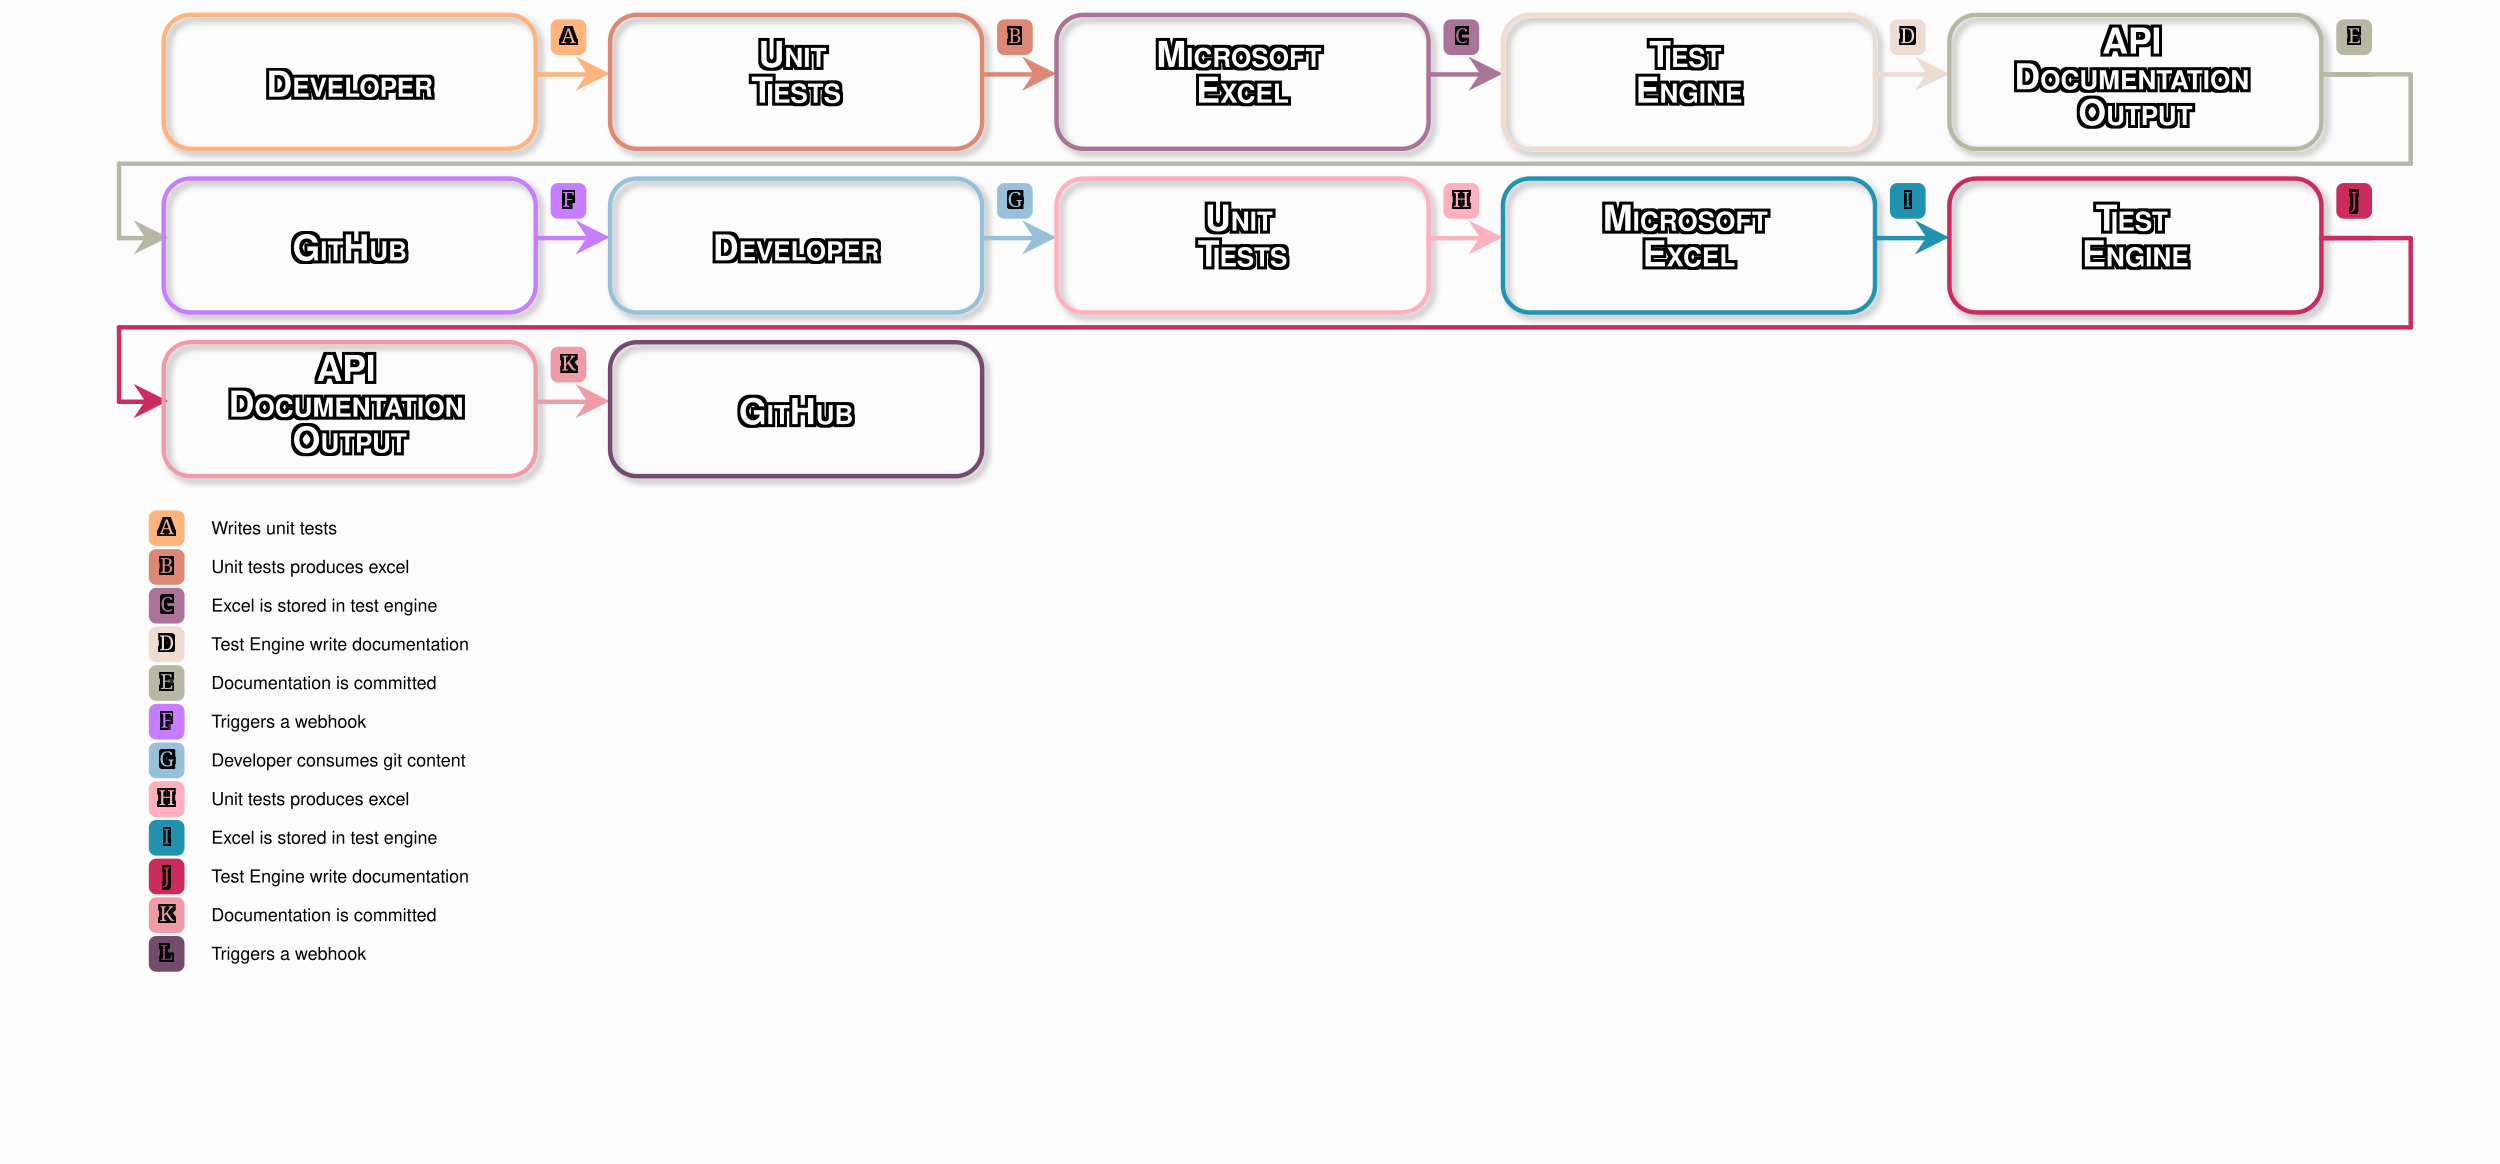
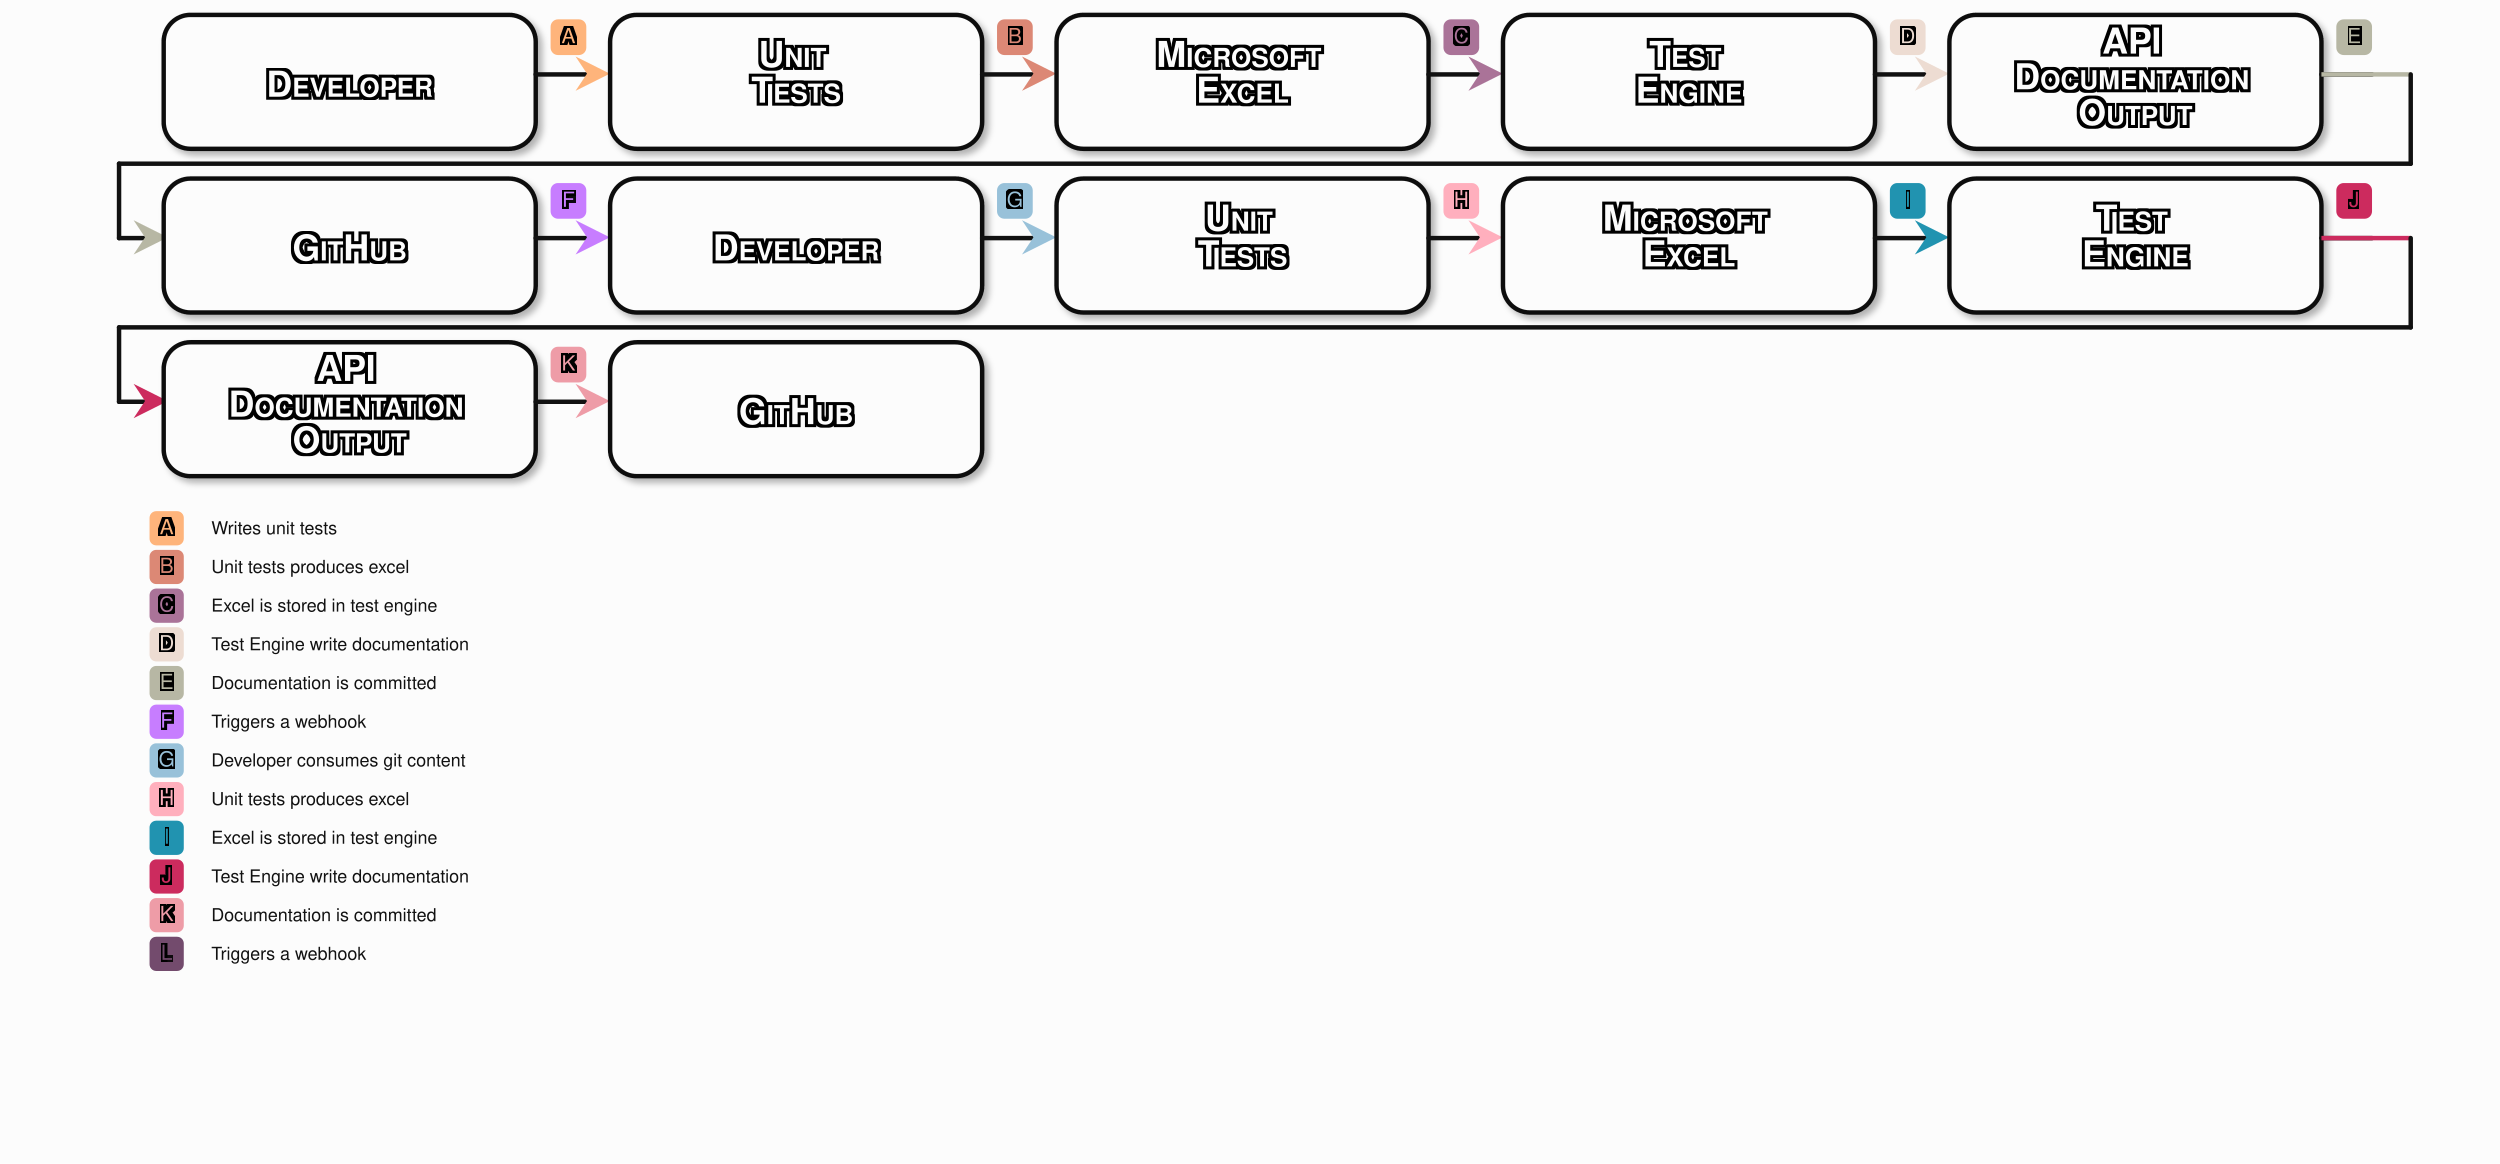
- <svg xmlns="http://www.w3.org/2000/svg" xmlns:xlink="http://www.w3.org/1999/xlink" width="1344.0" height="625.6" viewBox="0 0 1680.0 782.0" id="diag">
+ <svg xmlns="http://www.w3.org/2000/svg" xmlns:xlink="http://www.w3.org/1999/xlink" width="1344.0" height="625.6" viewBox="0 0 1680.0 782.0" id="diag_3e98c5c1-22a8-4a05-9fa6-a6bada9e1af7">
  <defs>
-     <linearGradient id="grad0" x2="0%" y2="100%" gradientUnits="userSpaceOnUse">
+     <linearGradient id="grad0" x2="0%" y2="100%">
      <stop stop-color="#feb47b" stop-opacity="1" offset="0%" />
      <stop stop-color="hsl(26.0,98.5%,73.9%)" stop-opacity="1" offset="100%" />
    </linearGradient>
-     <linearGradient id="grad1" x2="0%" y2="100%" gradientUnits="userSpaceOnUse">
+     <linearGradient id="grad1" x2="0%" y2="100%">
      <stop stop-color="#dc8875" stop-opacity="1" offset="0%" />
      <stop stop-color="hsl(11.0,59.5%,66.1%)" stop-opacity="1" offset="100%" />
    </linearGradient>
-     <linearGradient id="grad2" x2="0%" y2="100%" gradientUnits="userSpaceOnUse">
+     <linearGradient id="grad2" x2="0%" y2="100%">
      <stop stop-color="#aa7398" stop-opacity="1" offset="0%" />
      <stop stop-color="hsl(320.0,24.4%,55.9%)" stop-opacity="1" offset="100%" />
    </linearGradient>
-     <linearGradient id="grad3" x2="0%" y2="100%" gradientUnits="userSpaceOnUse">
+     <linearGradient id="grad3" x2="0%" y2="100%">
      <stop stop-color="#eddcd2" stop-opacity="1" offset="0%" />
      <stop stop-color="hsl(22.0,42.9%,87.6%)" stop-opacity="1" offset="100%" />
    </linearGradient>
-     <linearGradient id="grad4" x2="0%" y2="100%" gradientUnits="userSpaceOnUse">
+     <linearGradient id="grad4" x2="0%" y2="100%">
      <stop stop-color="#b7b7a4" stop-opacity="1" offset="0%" />
      <stop stop-color="hsl(60.0,11.7%,68.0%)" stop-opacity="1" offset="100%" />
    </linearGradient>
-     <linearGradient id="grad5" x2="0%" y2="100%" gradientUnits="userSpaceOnUse">
+     <linearGradient id="grad5" x2="0%" y2="100%">
      <stop stop-color="#c77dff" stop-opacity="1" offset="0%" />
      <stop stop-color="hsl(274.0,100.0%,74.5%)" stop-opacity="1" offset="100%" />
    </linearGradient>
-     <linearGradient id="grad6" x2="0%" y2="100%" gradientUnits="userSpaceOnUse">
+     <linearGradient id="grad6" x2="0%" y2="100%">
      <stop stop-color="#98c1d9" stop-opacity="1" offset="0%" />
      <stop stop-color="hsl(202.0,46.1%,72.4%)" stop-opacity="1" offset="100%" />
    </linearGradient>
-     <linearGradient id="grad7" x2="0%" y2="100%" gradientUnits="userSpaceOnUse">
+     <linearGradient id="grad7" x2="0%" y2="100%">
      <stop stop-color="#ffafbd" stop-opacity="1" offset="0%" />
      <stop stop-color="hsl(349.0,100.0%,84.3%)" stop-opacity="1" offset="100%" />
    </linearGradient>
-     <linearGradient id="grad8" x2="0%" y2="100%" gradientUnits="userSpaceOnUse">
+     <linearGradient id="grad8" x2="0%" y2="100%">
      <stop stop-color="#2193b0" stop-opacity="1" offset="0%" />
      <stop stop-color="hsl(192.0,68.4%,41.0%)" stop-opacity="1" offset="100%" />
    </linearGradient>
-     <linearGradient id="grad9" x2="0%" y2="100%" gradientUnits="userSpaceOnUse">
+     <linearGradient id="grad9" x2="0%" y2="100%">
      <stop stop-color="#cc2b5e" stop-opacity="1" offset="0%" />
      <stop stop-color="hsl(341.0,65.2%,48.4%)" stop-opacity="1" offset="100%" />
    </linearGradient>
-     <linearGradient id="grad10" x2="0%" y2="100%" gradientUnits="userSpaceOnUse">
+     <linearGradient id="grad10" x2="0%" y2="100%">
      <stop stop-color="#ee9ca7" stop-opacity="1" offset="0%" />
      <stop stop-color="hsl(352.0,70.7%,77.3%)" stop-opacity="1" offset="100%" />
    </linearGradient>
-     <linearGradient id="grad11" x2="0%" y2="100%" gradientUnits="userSpaceOnUse">
+     <linearGradient id="grad11" x2="0%" y2="100%">
      <stop stop-color="#734b6d" stop-opacity="1" offset="0%" />
      <stop stop-color="hsl(309.0,21.1%,37.3%)" stop-opacity="1" offset="100%" />
    </linearGradient>
-     <linearGradient id="grad12" x2="0%" y2="100%" gradientUnits="userSpaceOnUse">
+     <linearGradient id="grad12" x2="0%" y2="100%">
      <stop stop-color="#bdc3c7" stop-opacity="1" offset="0%" />
      <stop stop-color="hsl(204.0,8.2%,76.1%)" stop-opacity="1" offset="100%" />
    </linearGradient>
    <filter id="filter">
      <feMorphology in="SourceAlpha" operator="dilate" radius="2" result="OUTLINE" />
      <feComposite operator="out" in="OUTLINE" in2="SourceAlpha" />
    </filter>
    <filter id="poly" x="0" y="0" width="200%" height="200%">
      <feOffset result="offOut" in="SourceGraphic" dx="10" dy="15" />
      <feGaussianBlur result="blurOut" in="offOut" stdDeviation="5" />
      <feBlend in="SourceGraphic" in2="blurOut" mode="normal" />
    </filter>
    <filter id="shadow2">
      <feDropShadow dx="-0.8" dy="-0.8" stdDeviation="0" flood-color="pink" flood-opacity="0.5" />
    </filter>
-     <style>.shadowed {-webkit-filter: drop-shadow( 3px 3px 2px rgba(0, 0, 0, .3));filter: drop-shadow( 3px 3px 2px rgba(0, 0, 0, .3));}.filtered {filter: url(#filter);fill: black;font-family: 'Ultra', serif;font-size: 100px;}.filtered-small {filter: url(#filter);fill: black;font-family: 'Ultra', serif;font-size: 14px;}.glass:after,.glass:before{content:"";display:block;position:absolute}.glass{overflow:hidden;color:#fff;text-shadow:0 1px 2px rgba(0,0,0,.7);background-image:radial-gradient(circle at center,rgba(0,167,225,.25),rgba(0,110,149,.5));box-shadow:0 5px 10px rgba(0,0,0,.75),inset 0 0 0 2px rgba(0,0,0,.3),inset 0 -6px 6px -3px rgba(0,129,174,.2);position:relative}.glass:after{background:rgba(0,167,225,.2);z-index:0;height:100%;width:100%;top:0;left:0;backdrop-filter:blur(3px) saturate(400%);-webkit-backdrop-filter:blur(3px) saturate(400%)}.glass:before{width:calc(100% - 4px);height:35px;background-image:linear-gradient(rgba(255,255,255,.7),rgba(255,255,255,0));top:2px;left:2px;border-radius:30px 30px 200px 200px;opacity:.7}.glass:hover{text-shadow:0 1px 2px rgba(0,0,0,.9)}.glass:hover:before{opacity:1}.glass:active{text-shadow:0 0 2px rgba(0,0,0,.9);box-shadow:0 3px 8px rgba(0,0,0,.75),inset 0 0 0 2px rgba(0,0,0,.3),inset 0 -6px 6px -3px rgba(0,129,174,.2)}.glass:active:before{height:25px}.boxText {font-size:24px;font-family: 'Inter var', system-ui, 'Helvetica Neue', Helvetica, Arial, sans-serif;font-variant: small-caps;font-weight: bold;}</style>
+     <style>#diag_3e98c5c1-22a8-4a05-9fa6-a6bada9e1af7 .shadowed {-webkit-filter: drop-shadow( 3px 3px 2px rgba(0, 0, 0, .3));filter: drop-shadow( 3px 3px 2px rgba(0, 0, 0, .3));}#diag_3e98c5c1-22a8-4a05-9fa6-a6bada9e1af7 .filtered {filter: url(#filter);fill: black;font-family: Helvetica,Arial, sans-serif;font-size: 100px;}#diag_3e98c5c1-22a8-4a05-9fa6-a6bada9e1af7 .filtered-small {filter: url(#filter);fill: black;font-family: Helvetica,Arial, sans-serif;font-size: 14px;}#diag_3e98c5c1-22a8-4a05-9fa6-a6bada9e1af7 .glass:after,.glass:before{content:"";display:block;position:absolute}.glass{overflow:hidden;color:#fff;text-shadow:0 1px 2px rgba(0,0,0,.7);background-image:radial-gradient(circle at center,rgba(0,167,225,.25),rgba(0,110,149,.5));box-shadow:0 5px 10px rgba(0,0,0,.75),inset 0 0 0 2px rgba(0,0,0,.3),inset 0 -6px 6px -3px rgba(0,129,174,.2);position:relative}.glass:after{background:rgba(0,167,225,.2);z-index:0;height:100%;width:100%;top:0;left:0;backdrop-filter:blur(3px) saturate(400%);-webkit-backdrop-filter:blur(3px) saturate(400%)}.glass:before{width:calc(100% - 4px);height:35px;background-image:linear-gradient(rgba(255,255,255,.7),rgba(255,255,255,0));top:2px;left:2px;border-radius:30px 30px 200px 200px;opacity:.7}.glass:hover{text-shadow:0 1px 2px rgba(0,0,0,.9)}.glass:hover:before{opacity:1}.glass:active{text-shadow:0 0 2px rgba(0,0,0,.9);box-shadow:0 3px 8px rgba(0,0,0,.75),inset 0 0 0 2px rgba(0,0,0,.3),inset 0 -6px 6px -3px rgba(0,129,174,.2)}.glass:active:before{height:25px}#diag_3e98c5c1-22a8-4a05-9fa6-a6bada9e1af7 .boxText {font-size:24px;font-family: Helvetica,Arial, sans-serif;font-variant: small-caps;font-weight: bold;}</style>
    <polygon id="ppoint" points="0,5 1.667,2.5 0,0 5,2.5" stroke-width="7" />
    <rect id="bbox" class="shadowed" width="250" height="90" ry="18" rx="18" />
    <path id="hconnector" d="M260,50.0 h34" stroke-width="3" stroke-linecap="round" stroke-linejoin="round" />
    <path id="vconnector" d="M135,100 v34" stroke-width="3" stroke-linecap="round" stroke-linejoin="round" />
  </defs>
  <rect width="100%" height="100%" fill="#fcfcfc" />
  <g transform="translate(100,0)">
    <g transform="translate(0,0)">
-       <use xlink:href="#bbox" x="10" y="10" fill="none" stroke="#feb47b" stroke-width="3" />
+       <use xlink:href="#bbox" x="10" y="10" fill="#fcfcfc" stroke="#111111" stroke-width="3" />
      <text x="135" y="65" text-anchor="middle" class="filtered glass boxText">
        <tspan x="135">Developer</tspan>
      </text>
-       <use xlink:href="#hconnector" stroke="#feb47b" fill="url(#grad0)" />
+       <use xlink:href="#hconnector" stroke="#111111" fill="#111111" />
      <g transform="translate(297,47)">
        <use xlink:href="#ppoint" fill="url(#grad0)" stroke-width="7" stroke="url(#grad0)" />
      </g>
      <rect x="270" y="13" height="24" width="24" fill="url(#grad0)" rx="5" ry="5" />
      <text x="282" y="29" fill="#111111" text-anchor="middle" class="filtered-small glass">A</text>
    </g>
    <g transform="translate(300,0)">
-       <use xlink:href="#bbox" x="10" y="10" fill="none" stroke="#dc8875" stroke-width="3" />
+       <use xlink:href="#bbox" x="10" y="10" fill="#fcfcfc" stroke="#111111" stroke-width="3" />
      <text x="135" y="45" text-anchor="middle" class="filtered glass boxText">
        <tspan x="135">Unit</tspan>
        <tspan x="135" dy="24">Tests</tspan>
      </text>
-       <use xlink:href="#hconnector" stroke="#dc8875" fill="url(#grad1)" />
+       <use xlink:href="#hconnector" stroke="#111111" fill="#111111" />
      <g transform="translate(297,47)">
        <use xlink:href="#ppoint" fill="url(#grad1)" stroke-width="7" stroke="url(#grad1)" />
      </g>
      <rect x="270" y="13" height="24" width="24" fill="url(#grad1)" rx="5" ry="5" />
      <text x="282" y="29" fill="#111111" text-anchor="middle" class="filtered-small glass">B</text>
    </g>
    <g transform="translate(600,0)">
-       <use xlink:href="#bbox" x="10" y="10" fill="none" stroke="#aa7398" stroke-width="3" />
+       <use xlink:href="#bbox" x="10" y="10" fill="#fcfcfc" stroke="#111111" stroke-width="3" />
      <text x="135" y="45" text-anchor="middle" class="filtered glass boxText">
        <tspan x="135">Microsoft</tspan>
        <tspan x="135" dy="24">Excel</tspan>
      </text>
-       <use xlink:href="#hconnector" stroke="#aa7398" fill="url(#grad2)" />
+       <use xlink:href="#hconnector" stroke="#111111" fill="#111111" />
      <g transform="translate(297,47)">
        <use xlink:href="#ppoint" fill="url(#grad2)" stroke-width="7" stroke="url(#grad2)" />
      </g>
      <rect x="270" y="13" height="24" width="24" fill="url(#grad2)" rx="5" ry="5" />
      <text x="282" y="29" fill="#111111" text-anchor="middle" class="filtered-small glass">C</text>
    </g>
    <g transform="translate(900,0)">
-       <use xlink:href="#bbox" x="10" y="10" fill="none" stroke="#eddcd2" stroke-width="3" />
+       <use xlink:href="#bbox" x="10" y="10" fill="#fcfcfc" stroke="#111111" stroke-width="3" />
      <text x="135" y="45" text-anchor="middle" class="filtered glass boxText">
        <tspan x="135">Test</tspan>
        <tspan x="135" dy="24">Engine</tspan>
      </text>
-       <use xlink:href="#hconnector" stroke="#eddcd2" fill="url(#grad3)" />
+       <use xlink:href="#hconnector" stroke="#111111" fill="#111111" />
      <g transform="translate(297,47)">
        <use xlink:href="#ppoint" fill="url(#grad3)" stroke-width="7" stroke="url(#grad3)" />
      </g>
      <rect x="270" y="13" height="24" width="24" fill="url(#grad3)" rx="5" ry="5" />
      <text x="282" y="29" fill="#111111" text-anchor="middle" class="filtered-small glass">D</text>
    </g>
    <g transform="translate(1200,0)">
-       <use xlink:href="#bbox" x="10" y="10" fill="none" stroke="#b7b7a4" stroke-width="3" />
+       <use xlink:href="#bbox" x="10" y="10" fill="#fcfcfc" stroke="#111111" stroke-width="3" />
      <text x="135" y="36" text-anchor="middle" class="filtered glass boxText">
        <tspan x="135">API</tspan>
        <tspan x="135" dy="24">Documentation</tspan>
        <tspan x="135" dy="24">Output</tspan>
      </text>
-       <use xlink:href="#hconnector" stroke="#b7b7a4" fill="url(#grad4)" />
+       <use xlink:href="#hconnector" stroke="#111111" fill="#111111" />
      <rect x="270" y="13" height="24" width="24" fill="url(#grad4)" rx="5" ry="5" />
      <text x="282" y="29" fill="#111111" text-anchor="middle" class="filtered-small glass">E</text>
      <g transform="translate(260,50)">
        <path d="M0,0 L60,0" fill="#111111" stroke-width="3" stroke="#b7b7a4" />
-         <line x1="60" x2="60" y1="0" y2="60" stroke-width="3" stroke="#b7b7a4" stroke-linecap="round" stroke-linejoin="round" />
-         <line x1="60" x2="-1480" y1="60" y2="60" stroke-width="3" stroke="#b7b7a4" stroke-linecap="round" stroke-linejoin="round" />
-         <line x1="-1480" x2="-1480" y1="110" y2="60" stroke-width="3" stroke="#b7b7a4" stroke-linecap="round" stroke-linejoin="round" />
-         <line x1="-1480" x2="-1460" y1="110" y2="110" stroke-width="3" stroke="#b7b7a4" stroke-linecap="round" stroke-linejoin="round" />
+         <line x1="60" x2="60" y1="0" y2="60" stroke-width="3" stroke="#111111" stroke-linecap="round" stroke-linejoin="round" />
+         <line x1="60" x2="-1480" y1="60" y2="60" stroke-width="3" stroke="#111111" stroke-linecap="round" stroke-linejoin="round" />
+         <line x1="-1480" x2="-1480" y1="110" y2="60" stroke-width="3" stroke="#111111" stroke-linecap="round" stroke-linejoin="round" />
+         <line x1="-1480" x2="-1460" y1="110" y2="110" stroke-width="3" stroke="#111111" stroke-linecap="round" stroke-linejoin="round" />
        <g transform="translate(-1460,107)">
          <use xlink:href="#ppoint" fill="url(#grad4)" stroke-width="7" stroke="url(#grad4)" />
        </g>
      </g>
    </g>
    <g transform="translate(0,110)">
-       <use xlink:href="#bbox" x="10" y="10" fill="none" stroke="#c77dff" stroke-width="3" />
+       <use xlink:href="#bbox" x="10" y="10" fill="#fcfcfc" stroke="#111111" stroke-width="3" />
      <text x="135" y="65" text-anchor="middle" class="filtered glass boxText">
        <tspan x="135">GitHub</tspan>
      </text>
-       <use xlink:href="#hconnector" stroke="#c77dff" fill="url(#grad5)" />
+       <use xlink:href="#hconnector" stroke="#111111" fill="#111111" />
      <g transform="translate(297,47)">
        <use xlink:href="#ppoint" fill="url(#grad5)" stroke-width="7" stroke="url(#grad5)" />
      </g>
      <rect x="270" y="13" height="24" width="24" fill="url(#grad5)" rx="5" ry="5" />
      <text x="282" y="29" fill="#111111" text-anchor="middle" class="filtered-small glass">F</text>
    </g>
    <g transform="translate(300,110)">
-       <use xlink:href="#bbox" x="10" y="10" fill="none" stroke="#98c1d9" stroke-width="3" />
+       <use xlink:href="#bbox" x="10" y="10" fill="#fcfcfc" stroke="#111111" stroke-width="3" />
      <text x="135" y="65" text-anchor="middle" class="filtered glass boxText">
        <tspan x="135">Developer</tspan>
      </text>
-       <use xlink:href="#hconnector" stroke="#98c1d9" fill="url(#grad6)" />
+       <use xlink:href="#hconnector" stroke="#111111" fill="#111111" />
      <g transform="translate(297,47)">
        <use xlink:href="#ppoint" fill="url(#grad6)" stroke-width="7" stroke="url(#grad6)" />
      </g>
      <rect x="270" y="13" height="24" width="24" fill="url(#grad6)" rx="5" ry="5" />
      <text x="282" y="29" fill="#111111" text-anchor="middle" class="filtered-small glass">G</text>
    </g>
    <g transform="translate(600,110)">
-       <use xlink:href="#bbox" x="10" y="10" fill="none" stroke="#ffafbd" stroke-width="3" />
+       <use xlink:href="#bbox" x="10" y="10" fill="#fcfcfc" stroke="#111111" stroke-width="3" />
      <text x="135" y="45" text-anchor="middle" class="filtered glass boxText">
        <tspan x="135">Unit</tspan>
        <tspan x="135" dy="24">Tests</tspan>
      </text>
-       <use xlink:href="#hconnector" stroke="#ffafbd" fill="url(#grad7)" />
+       <use xlink:href="#hconnector" stroke="#111111" fill="#111111" />
      <g transform="translate(297,47)">
        <use xlink:href="#ppoint" fill="url(#grad7)" stroke-width="7" stroke="url(#grad7)" />
      </g>
      <rect x="270" y="13" height="24" width="24" fill="url(#grad7)" rx="5" ry="5" />
      <text x="282" y="29" fill="#111111" text-anchor="middle" class="filtered-small glass">H</text>
    </g>
    <g transform="translate(900,110)">
-       <use xlink:href="#bbox" x="10" y="10" fill="none" stroke="#2193b0" stroke-width="3" />
+       <use xlink:href="#bbox" x="10" y="10" fill="#fcfcfc" stroke="#111111" stroke-width="3" />
      <text x="135" y="45" text-anchor="middle" class="filtered glass boxText">
        <tspan x="135">Microsoft</tspan>
        <tspan x="135" dy="24">Excel</tspan>
      </text>
-       <use xlink:href="#hconnector" stroke="#2193b0" fill="url(#grad8)" />
+       <use xlink:href="#hconnector" stroke="#111111" fill="#111111" />
      <g transform="translate(297,47)">
        <use xlink:href="#ppoint" fill="url(#grad8)" stroke-width="7" stroke="url(#grad8)" />
      </g>
      <rect x="270" y="13" height="24" width="24" fill="url(#grad8)" rx="5" ry="5" />
      <text x="282" y="29" fill="#111111" text-anchor="middle" class="filtered-small glass">I</text>
    </g>
    <g transform="translate(1200,110)">
-       <use xlink:href="#bbox" x="10" y="10" fill="none" stroke="#cc2b5e" stroke-width="3" />
+       <use xlink:href="#bbox" x="10" y="10" fill="#fcfcfc" stroke="#111111" stroke-width="3" />
      <text x="135" y="45" text-anchor="middle" class="filtered glass boxText">
        <tspan x="135">Test</tspan>
        <tspan x="135" dy="24">Engine</tspan>
      </text>
-       <use xlink:href="#hconnector" stroke="#cc2b5e" fill="url(#grad9)" />
+       <use xlink:href="#hconnector" stroke="#111111" fill="#111111" />
      <rect x="270" y="13" height="24" width="24" fill="url(#grad9)" rx="5" ry="5" />
      <text x="282" y="29" fill="#111111" text-anchor="middle" class="filtered-small glass">J</text>
      <g transform="translate(260,50)">
        <path d="M0,0 L60,0" fill="#111111" stroke-width="3" stroke="#cc2b5e" />
-         <line x1="60" x2="60" y1="0" y2="60" stroke-width="3" stroke="#cc2b5e" stroke-linecap="round" stroke-linejoin="round" />
-         <line x1="60" x2="-1480" y1="60" y2="60" stroke-width="3" stroke="#cc2b5e" stroke-linecap="round" stroke-linejoin="round" />
-         <line x1="-1480" x2="-1480" y1="110" y2="60" stroke-width="3" stroke="#cc2b5e" stroke-linecap="round" stroke-linejoin="round" />
-         <line x1="-1480" x2="-1460" y1="110" y2="110" stroke-width="3" stroke="#cc2b5e" stroke-linecap="round" stroke-linejoin="round" />
+         <line x1="60" x2="60" y1="0" y2="60" stroke-width="3" stroke="#111111" stroke-linecap="round" stroke-linejoin="round" />
+         <line x1="60" x2="-1480" y1="60" y2="60" stroke-width="3" stroke="#111111" stroke-linecap="round" stroke-linejoin="round" />
+         <line x1="-1480" x2="-1480" y1="110" y2="60" stroke-width="3" stroke="#111111" stroke-linecap="round" stroke-linejoin="round" />
+         <line x1="-1480" x2="-1460" y1="110" y2="110" stroke-width="3" stroke="#111111" stroke-linecap="round" stroke-linejoin="round" />
        <g transform="translate(-1460,107)">
          <use xlink:href="#ppoint" fill="url(#grad9)" stroke-width="7" stroke="url(#grad9)" />
        </g>
      </g>
    </g>
    <g transform="translate(0,220)">
-       <use xlink:href="#bbox" x="10" y="10" fill="none" stroke="#ee9ca7" stroke-width="3" />
+       <use xlink:href="#bbox" x="10" y="10" fill="#fcfcfc" stroke="#111111" stroke-width="3" />
      <text x="135" y="36" text-anchor="middle" class="filtered glass boxText">
        <tspan x="135">API</tspan>
        <tspan x="135" dy="24">Documentation</tspan>
        <tspan x="135" dy="24">Output</tspan>
      </text>
-       <use xlink:href="#hconnector" stroke="#ee9ca7" fill="url(#grad10)" />
+       <use xlink:href="#hconnector" stroke="#111111" fill="#111111" />
      <g transform="translate(297,47)">
        <use xlink:href="#ppoint" fill="url(#grad10)" stroke-width="7" stroke="url(#grad10)" />
      </g>
      <rect x="270" y="13" height="24" width="24" fill="url(#grad10)" rx="5" ry="5" />
      <text x="282" y="29" fill="#111111" text-anchor="middle" class="filtered-small glass">K</text>
    </g>
    <g transform="translate(300,220)">
-       <use xlink:href="#bbox" x="10" y="10" fill="none" stroke="#734b6d" stroke-width="3" />
+       <use xlink:href="#bbox" x="10" y="10" fill="#fcfcfc" stroke="#111111" stroke-width="3" />
      <text x="135" y="65" text-anchor="middle" class="filtered glass boxText">
        <tspan x="135">GitHub</tspan>
      </text>
    </g>
  </g>
  <g transform="translate(100,330.0)">
    <g transform="translate(0,0)">
-       <rect x="0" y="13" height="24" width="24" fill="#feb47b" rx="5" ry="5" />
-       <text x="12" y="29" fill="#111111" text-anchor="middle" class="filtered-small glass">A</text>
-       <text x="42" y="29" text-anchor="start" style="font-family: 'Inter var', system-ui, 'Helvetica Neue', Helvetica, Arial, sans-serif;" class="desc_txt">Writes unit tests</text>
+       <rect x="0" y="13" height="24" width="24" fill="#feb47b" stroke="#fcfcfc" rx="5" ry="5" />
+       <text x="12" y="29" fill="#111111" text-anchor="middle" class="filtered-small glass" style="font-family: Helvetica, Arial, sans-serif;">A</text>
+       <text x="42" y="29" fill="#111111" text-anchor="start" style="font-family: Helvetica, Arial, sans-serif;" class="desc_txt">Writes unit tests</text>
    </g>
    <g transform="translate(0,26)">
-       <rect x="0" y="13" height="24" width="24" fill="#dc8875" rx="5" ry="5" />
-       <text x="12" y="29" fill="#111111" text-anchor="middle" class="filtered-small glass">B</text>
-       <text x="42" y="29" text-anchor="start" style="font-family: 'Inter var', system-ui, 'Helvetica Neue', Helvetica, Arial, sans-serif;" class="desc_txt">Unit tests produces excel</text>
+       <rect x="0" y="13" height="24" width="24" fill="#dc8875" stroke="#fcfcfc" rx="5" ry="5" />
+       <text x="12" y="29" fill="#111111" text-anchor="middle" class="filtered-small glass" style="font-family: Helvetica, Arial, sans-serif;">B</text>
+       <text x="42" y="29" fill="#111111" text-anchor="start" style="font-family: Helvetica, Arial, sans-serif;" class="desc_txt">Unit tests produces excel</text>
    </g>
    <g transform="translate(0,52)">
-       <rect x="0" y="13" height="24" width="24" fill="#aa7398" rx="5" ry="5" />
-       <text x="12" y="29" fill="#111111" text-anchor="middle" class="filtered-small glass">C</text>
-       <text x="42" y="29" text-anchor="start" style="font-family: 'Inter var', system-ui, 'Helvetica Neue', Helvetica, Arial, sans-serif;" class="desc_txt">Excel is stored in test engine</text>
+       <rect x="0" y="13" height="24" width="24" fill="#aa7398" stroke="#fcfcfc" rx="5" ry="5" />
+       <text x="12" y="29" fill="#111111" text-anchor="middle" class="filtered-small glass" style="font-family: Helvetica, Arial, sans-serif;">C</text>
+       <text x="42" y="29" fill="#111111" text-anchor="start" style="font-family: Helvetica, Arial, sans-serif;" class="desc_txt">Excel is stored in test engine</text>
    </g>
    <g transform="translate(0,78)">
-       <rect x="0" y="13" height="24" width="24" fill="#eddcd2" rx="5" ry="5" />
-       <text x="12" y="29" fill="#111111" text-anchor="middle" class="filtered-small glass">D</text>
-       <text x="42" y="29" text-anchor="start" style="font-family: 'Inter var', system-ui, 'Helvetica Neue', Helvetica, Arial, sans-serif;" class="desc_txt">Test Engine write documentation</text>
+       <rect x="0" y="13" height="24" width="24" fill="#eddcd2" stroke="#fcfcfc" rx="5" ry="5" />
+       <text x="12" y="29" fill="#111111" text-anchor="middle" class="filtered-small glass" style="font-family: Helvetica, Arial, sans-serif;">D</text>
+       <text x="42" y="29" fill="#111111" text-anchor="start" style="font-family: Helvetica, Arial, sans-serif;" class="desc_txt">Test Engine write documentation</text>
    </g>
    <g transform="translate(0,104)">
-       <rect x="0" y="13" height="24" width="24" fill="#b7b7a4" rx="5" ry="5" />
-       <text x="12" y="29" fill="#111111" text-anchor="middle" class="filtered-small glass">E</text>
-       <text x="42" y="29" text-anchor="start" style="font-family: 'Inter var', system-ui, 'Helvetica Neue', Helvetica, Arial, sans-serif;" class="desc_txt">Documentation is committed</text>
+       <rect x="0" y="13" height="24" width="24" fill="#b7b7a4" stroke="#fcfcfc" rx="5" ry="5" />
+       <text x="12" y="29" fill="#111111" text-anchor="middle" class="filtered-small glass" style="font-family: Helvetica, Arial, sans-serif;">E</text>
+       <text x="42" y="29" fill="#111111" text-anchor="start" style="font-family: Helvetica, Arial, sans-serif;" class="desc_txt">Documentation is committed</text>
    </g>
    <g transform="translate(0,130)">
-       <rect x="0" y="13" height="24" width="24" fill="#c77dff" rx="5" ry="5" />
-       <text x="12" y="29" fill="#111111" text-anchor="middle" class="filtered-small glass">F</text>
-       <text x="42" y="29" text-anchor="start" style="font-family: 'Inter var', system-ui, 'Helvetica Neue', Helvetica, Arial, sans-serif;" class="desc_txt">Triggers a webhook</text>
+       <rect x="0" y="13" height="24" width="24" fill="#c77dff" stroke="#fcfcfc" rx="5" ry="5" />
+       <text x="12" y="29" fill="#111111" text-anchor="middle" class="filtered-small glass" style="font-family: Helvetica, Arial, sans-serif;">F</text>
+       <text x="42" y="29" fill="#111111" text-anchor="start" style="font-family: Helvetica, Arial, sans-serif;" class="desc_txt">Triggers a webhook</text>
    </g>
    <g transform="translate(0,156)">
-       <rect x="0" y="13" height="24" width="24" fill="#98c1d9" rx="5" ry="5" />
-       <text x="12" y="29" fill="#111111" text-anchor="middle" class="filtered-small glass">G</text>
-       <text x="42" y="29" text-anchor="start" style="font-family: 'Inter var', system-ui, 'Helvetica Neue', Helvetica, Arial, sans-serif;" class="desc_txt">Developer consumes git content</text>
+       <rect x="0" y="13" height="24" width="24" fill="#98c1d9" stroke="#fcfcfc" rx="5" ry="5" />
+       <text x="12" y="29" fill="#111111" text-anchor="middle" class="filtered-small glass" style="font-family: Helvetica, Arial, sans-serif;">G</text>
+       <text x="42" y="29" fill="#111111" text-anchor="start" style="font-family: Helvetica, Arial, sans-serif;" class="desc_txt">Developer consumes git content</text>
    </g>
    <g transform="translate(0,182)">
-       <rect x="0" y="13" height="24" width="24" fill="#ffafbd" rx="5" ry="5" />
-       <text x="12" y="29" fill="#111111" text-anchor="middle" class="filtered-small glass">H</text>
-       <text x="42" y="29" text-anchor="start" style="font-family: 'Inter var', system-ui, 'Helvetica Neue', Helvetica, Arial, sans-serif;" class="desc_txt">Unit tests produces excel</text>
+       <rect x="0" y="13" height="24" width="24" fill="#ffafbd" stroke="#fcfcfc" rx="5" ry="5" />
+       <text x="12" y="29" fill="#111111" text-anchor="middle" class="filtered-small glass" style="font-family: Helvetica, Arial, sans-serif;">H</text>
+       <text x="42" y="29" fill="#111111" text-anchor="start" style="font-family: Helvetica, Arial, sans-serif;" class="desc_txt">Unit tests produces excel</text>
    </g>
    <g transform="translate(0,208)">
-       <rect x="0" y="13" height="24" width="24" fill="#2193b0" rx="5" ry="5" />
-       <text x="12" y="29" fill="#111111" text-anchor="middle" class="filtered-small glass">I</text>
-       <text x="42" y="29" text-anchor="start" style="font-family: 'Inter var', system-ui, 'Helvetica Neue', Helvetica, Arial, sans-serif;" class="desc_txt">Excel is stored in test engine</text>
+       <rect x="0" y="13" height="24" width="24" fill="#2193b0" stroke="#fcfcfc" rx="5" ry="5" />
+       <text x="12" y="29" fill="#111111" text-anchor="middle" class="filtered-small glass" style="font-family: Helvetica, Arial, sans-serif;">I</text>
+       <text x="42" y="29" fill="#111111" text-anchor="start" style="font-family: Helvetica, Arial, sans-serif;" class="desc_txt">Excel is stored in test engine</text>
    </g>
    <g transform="translate(0,234)">
-       <rect x="0" y="13" height="24" width="24" fill="#cc2b5e" rx="5" ry="5" />
-       <text x="12" y="29" fill="#111111" text-anchor="middle" class="filtered-small glass">J</text>
-       <text x="42" y="29" text-anchor="start" style="font-family: 'Inter var', system-ui, 'Helvetica Neue', Helvetica, Arial, sans-serif;" class="desc_txt">Test Engine write documentation</text>
+       <rect x="0" y="13" height="24" width="24" fill="#cc2b5e" stroke="#fcfcfc" rx="5" ry="5" />
+       <text x="12" y="29" fill="#111111" text-anchor="middle" class="filtered-small glass" style="font-family: Helvetica, Arial, sans-serif;">J</text>
+       <text x="42" y="29" fill="#111111" text-anchor="start" style="font-family: Helvetica, Arial, sans-serif;" class="desc_txt">Test Engine write documentation</text>
    </g>
    <g transform="translate(0,260)">
-       <rect x="0" y="13" height="24" width="24" fill="#ee9ca7" rx="5" ry="5" />
-       <text x="12" y="29" fill="#111111" text-anchor="middle" class="filtered-small glass">K</text>
-       <text x="42" y="29" text-anchor="start" style="font-family: 'Inter var', system-ui, 'Helvetica Neue', Helvetica, Arial, sans-serif;" class="desc_txt">Documentation is committed</text>
+       <rect x="0" y="13" height="24" width="24" fill="#ee9ca7" stroke="#fcfcfc" rx="5" ry="5" />
+       <text x="12" y="29" fill="#111111" text-anchor="middle" class="filtered-small glass" style="font-family: Helvetica, Arial, sans-serif;">K</text>
+       <text x="42" y="29" fill="#111111" text-anchor="start" style="font-family: Helvetica, Arial, sans-serif;" class="desc_txt">Documentation is committed</text>
    </g>
    <g transform="translate(0,286)">
-       <rect x="0" y="13" height="24" width="24" fill="#734b6d" rx="5" ry="5" />
-       <text x="12" y="29" fill="#111111" text-anchor="middle" class="filtered-small glass">L</text>
-       <text x="42" y="29" text-anchor="start" style="font-family: 'Inter var', system-ui, 'Helvetica Neue', Helvetica, Arial, sans-serif;" class="desc_txt">Triggers a webhook</text>
+       <rect x="0" y="13" height="24" width="24" fill="#734b6d" stroke="#fcfcfc" rx="5" ry="5" />
+       <text x="12" y="29" fill="#111111" text-anchor="middle" class="filtered-small glass" style="font-family: Helvetica, Arial, sans-serif;">L</text>
+       <text x="42" y="29" fill="#111111" text-anchor="start" style="font-family: Helvetica, Arial, sans-serif;" class="desc_txt">Triggers a webhook</text>
    </g>
  </g>
</svg>
